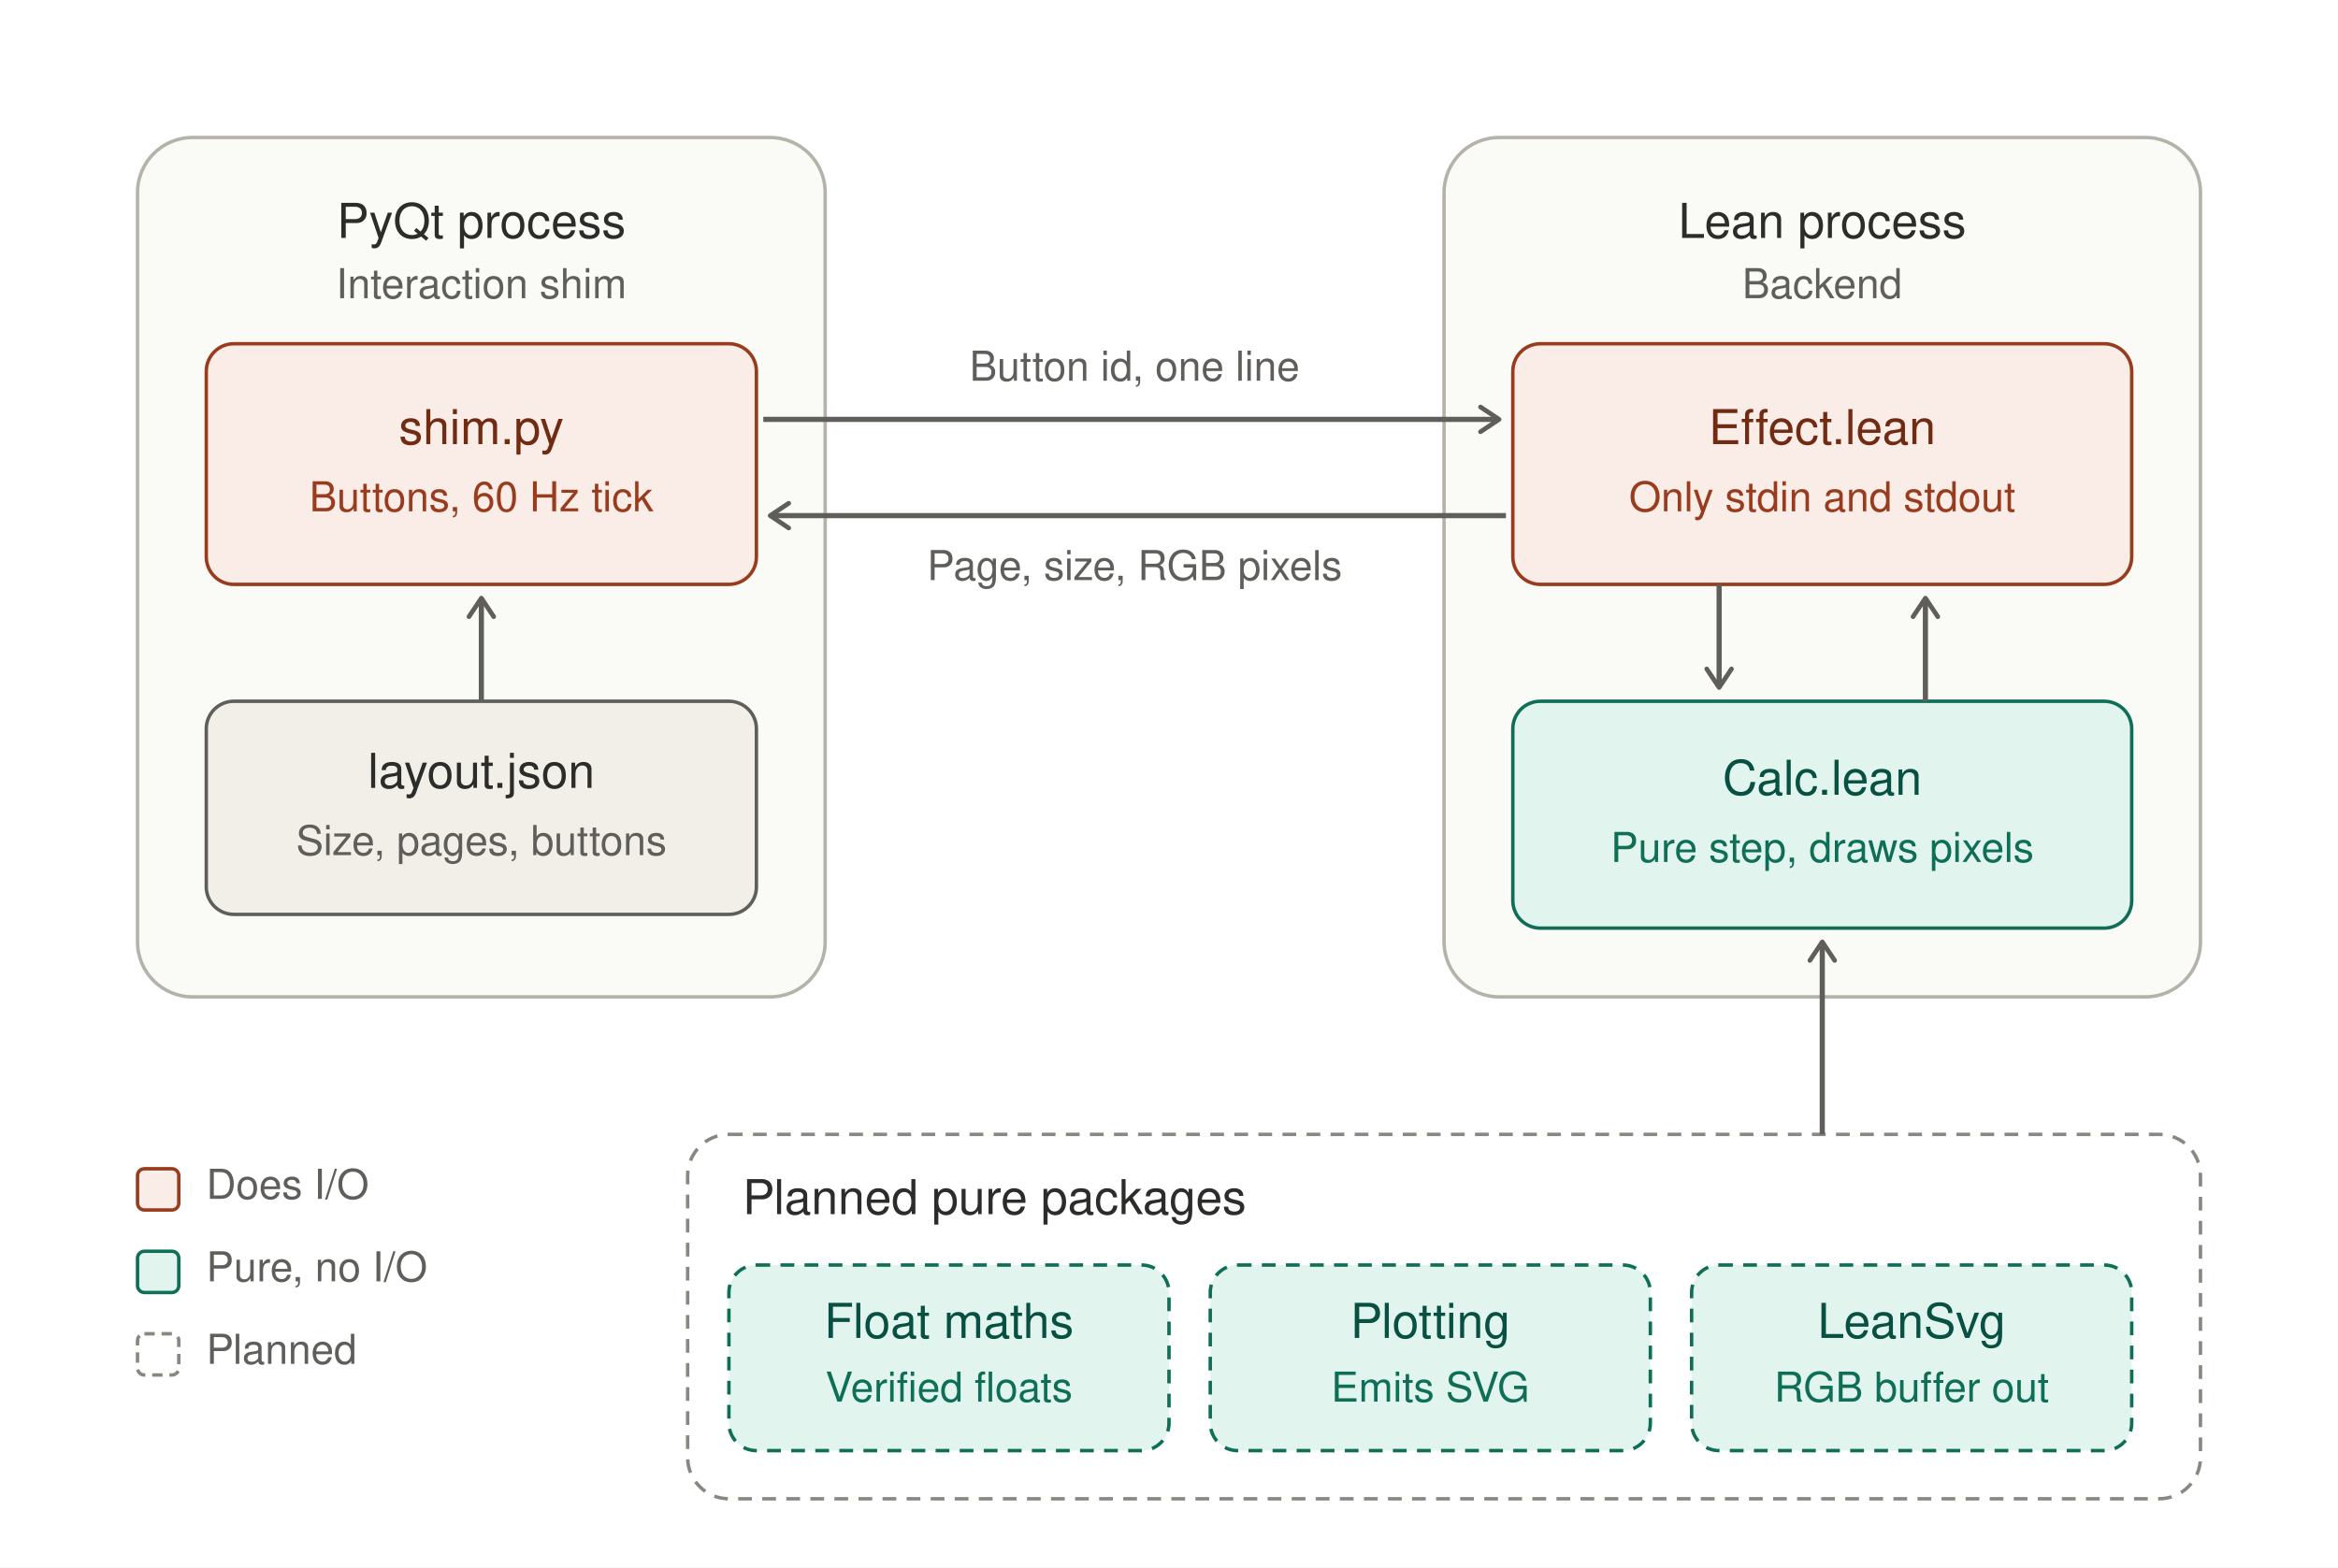
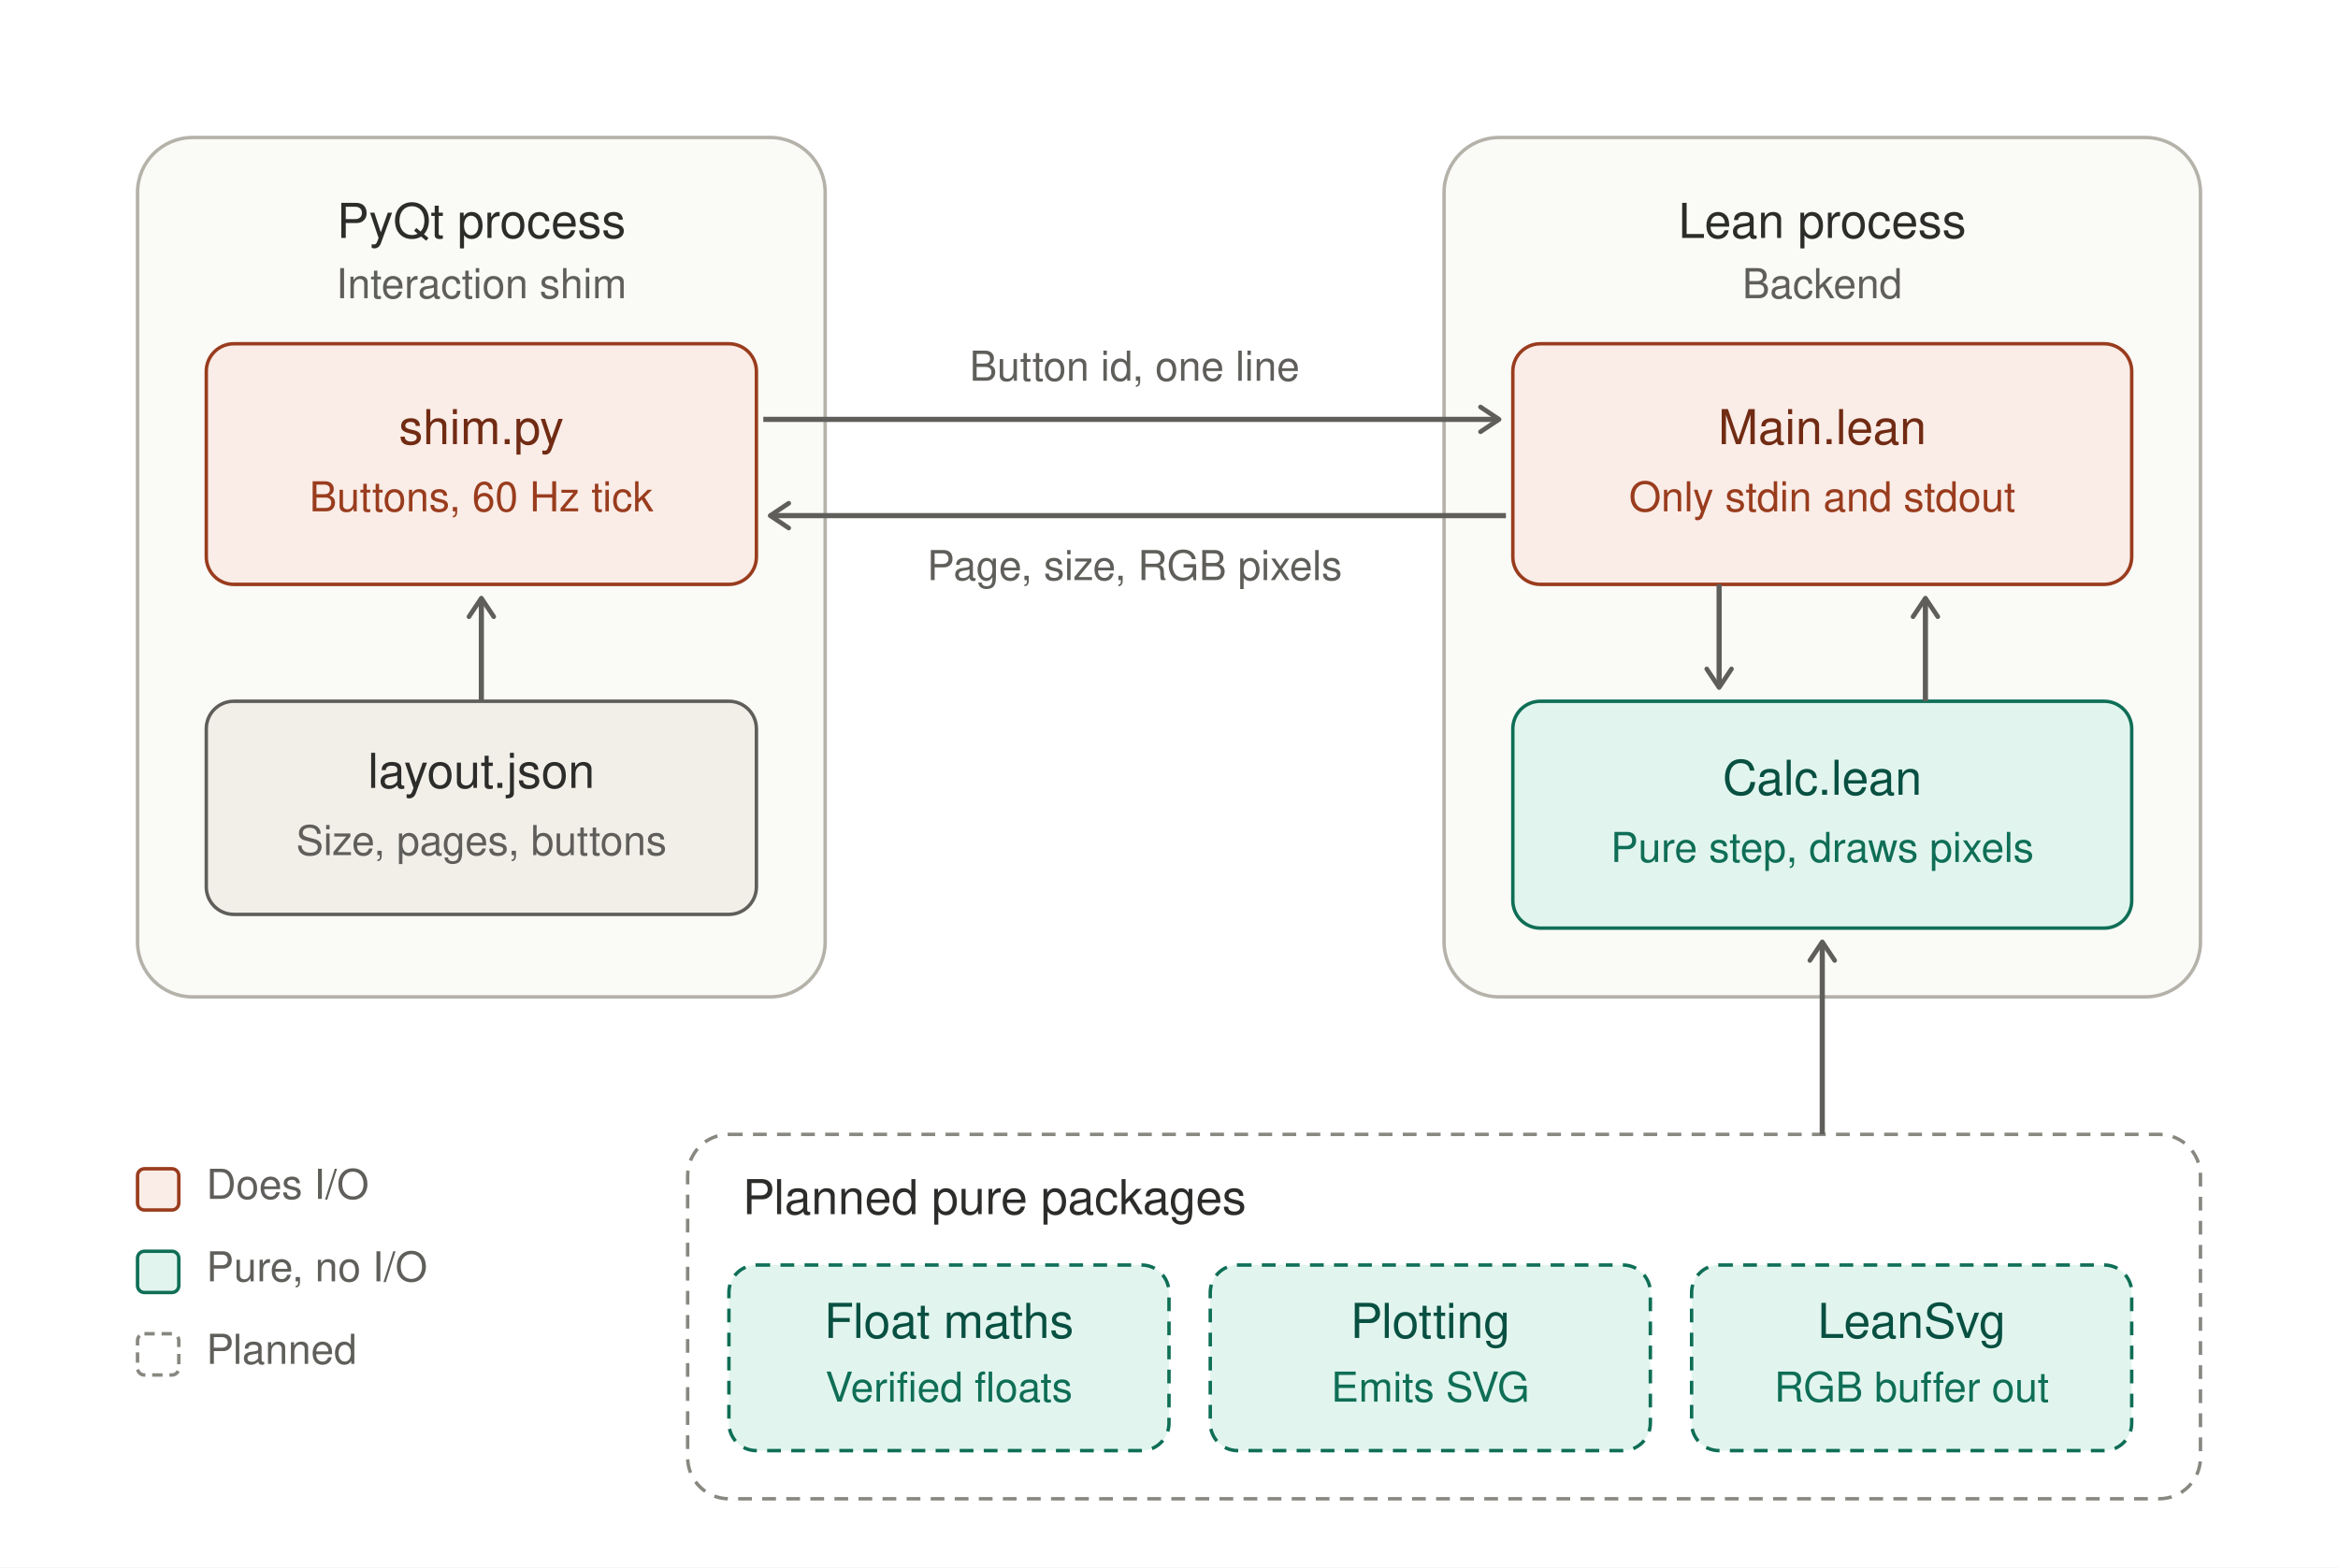
<svg xmlns="http://www.w3.org/2000/svg" width="680" height="456" viewBox="0 0 680 456" role="img" font-family="-apple-system, 'Segoe UI', Helvetica, Arial, sans-serif">
  <defs>
    <marker id="arrow" viewBox="0 0 10 10" refX="8" refY="5" markerWidth="6" markerHeight="6" orient="auto-start-reverse">
      <path d="M2 1L8 5L2 9" fill="none" stroke="#5F5E5A" stroke-width="1.5" stroke-linecap="round" stroke-linejoin="round" />
    </marker>
    <style>
.th { font-size: 14px; font-weight: 500; fill: #2C2C2A; }
.ts { font-size: 12px; fill: #5F5E5A; }
.arr { stroke: #5F5E5A; stroke-width: 1.5; fill: none; }
.box { fill: #FAFAF7; stroke: #B4B2A9; }
.coral rect { fill: #FAECE7; stroke: #993C1D; } .coral .th { fill: #712B13; } .coral .ts { fill: #993C1D; }
.teal rect { fill: #E1F5EE; stroke: #0F6E56; } .teal .th { fill: #085041; } .teal .ts { fill: #0F6E56; }
.gray rect { fill: #F1EFE8; stroke: #5F5E5A; }
</style>
  </defs>
  <rect width="680" height="456" fill="#FFFFFF" />
  <rect class="box" x="40" y="40" width="200" height="250" rx="16" />
  <text class="th" x="140" y="66" text-anchor="middle" dominant-baseline="central">PyQt process</text>
  <text class="ts" x="140" y="84" text-anchor="middle" dominant-baseline="central">Interaction shim</text>
  <g class="coral">
    <rect x="60" y="100" width="160" height="70" rx="8" />
    <text class="th" x="140" y="126" text-anchor="middle" dominant-baseline="central">shim.py</text>
    <text class="ts" x="140" y="146" text-anchor="middle" dominant-baseline="central">Buttons, 60 Hz tick</text>
  </g>
  <g class="gray">
    <rect x="60" y="204" width="160" height="62" rx="8" />
    <text class="th" x="140" y="226" text-anchor="middle" dominant-baseline="central">layout.json</text>
    <text class="ts" x="140" y="246" text-anchor="middle" dominant-baseline="central">Size, pages, buttons</text>
  </g>
  <line x1="140" y1="204" x2="140" y2="174" class="arr" marker-end="url(#arrow)" />
  <rect class="box" x="420" y="40" width="220" height="250" rx="16" />
  <text class="th" x="530" y="66" text-anchor="middle" dominant-baseline="central">Lean process</text>
  <text class="ts" x="530" y="84" text-anchor="middle" dominant-baseline="central">Backend</text>
  <g class="coral">
    <rect x="440" y="100" width="180" height="70" rx="8" />
-     <text class="th" x="530" y="126" text-anchor="middle" dominant-baseline="central">Effect.lean</text>
+     <text class="th" x="530" y="126" text-anchor="middle" dominant-baseline="central">Main.lean</text>
    <text class="ts" x="530" y="146" text-anchor="middle" dominant-baseline="central">Only stdin and stdout</text>
  </g>
  <g class="teal">
    <rect x="440" y="204" width="180" height="66" rx="8" />
    <text class="th" x="530" y="228" text-anchor="middle" dominant-baseline="central">Calc.lean</text>
    <text class="ts" x="530" y="248" text-anchor="middle" dominant-baseline="central">Pure step, draws pixels</text>
  </g>
  <line x1="500" y1="170" x2="500" y2="200" class="arr" marker-end="url(#arrow)" />
  <line x1="560" y1="204" x2="560" y2="174" class="arr" marker-end="url(#arrow)" />
  <text class="ts" x="330" y="108" text-anchor="middle" dominant-baseline="central">Button id, one line</text>
  <line x1="222" y1="122" x2="436" y2="122" class="arr" marker-end="url(#arrow)" />
  <line x1="438" y1="150" x2="224" y2="150" class="arr" marker-end="url(#arrow)" />
  <text class="ts" x="330" y="166" text-anchor="middle" dominant-baseline="central">Page, size, RGB pixels</text>
  <rect x="200" y="330" width="440" height="106" rx="12" fill="none" stroke="#888780" stroke-dasharray="4 3" />
  <text class="th" x="216" y="350" dominant-baseline="central">Planned pure packages</text>
  <line x1="530" y1="330" x2="530" y2="274" class="arr" marker-end="url(#arrow)" />
  <g class="teal">
    <rect x="212" y="368" width="128" height="54" rx="8" stroke-dasharray="4 3" />
    <text class="th" x="276" y="386" text-anchor="middle" dominant-baseline="central">Float maths</text>
    <text class="ts" x="276" y="405" text-anchor="middle" dominant-baseline="central">Verified floats</text>
  </g>
  <g class="teal">
    <rect x="352" y="368" width="128" height="54" rx="8" stroke-dasharray="4 3" />
    <text class="th" x="416" y="386" text-anchor="middle" dominant-baseline="central">Plotting</text>
    <text class="ts" x="416" y="405" text-anchor="middle" dominant-baseline="central">Emits SVG</text>
  </g>
  <g class="teal">
    <rect x="492" y="368" width="128" height="54" rx="8" stroke-dasharray="4 3" />
    <text class="th" x="556" y="386" text-anchor="middle" dominant-baseline="central">LeanSvg</text>
    <text class="ts" x="556" y="405" text-anchor="middle" dominant-baseline="central">RGB buffer out</text>
  </g>
  <g class="coral">
    <rect x="40" y="340" width="12" height="12" rx="2" />
  </g>
  <text class="ts" x="60" y="346" dominant-baseline="central">Does I/O</text>
  <g class="teal">
    <rect x="40" y="364" width="12" height="12" rx="2" />
  </g>
  <text class="ts" x="60" y="370" dominant-baseline="central">Pure, no I/O</text>
  <rect x="40" y="388" width="12" height="12" rx="2" fill="none" stroke="#888780" stroke-dasharray="3 2" />
  <text class="ts" x="60" y="394" dominant-baseline="central">Planned</text>
</svg>
